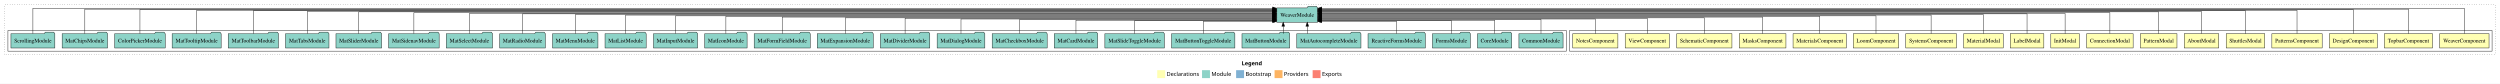
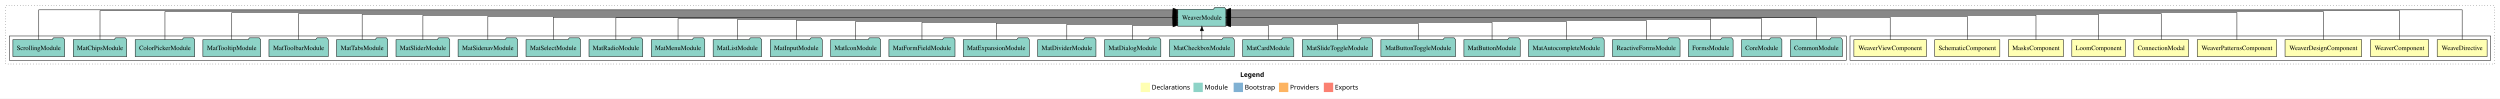
- <svg xmlns="http://www.w3.org/2000/svg" width="6306pt" height="211pt" viewBox="0.00 0.00 6306.00 211.00">
+ <svg xmlns="http://www.w3.org/2000/svg" width="5350pt" height="211pt" viewBox="0.00 0.00 5350.00 211.00">
  <g id="graph0" class="graph" transform="scale(1 1) rotate(0) translate(4 207)">
-     <polygon fill="white" stroke="transparent" points="-4,4 -4,-207 6302,-207 6302,4 -4,4" />
-     <text text-anchor="start" x="3128.01" y="-42.4" font-family="sans-serif" font-weight="bold" font-size="14.00">Legend</text>
-     <polygon fill="#ffffb3" stroke="transparent" points="2915,-10 2915,-30 2935,-30 2935,-10 2915,-10" />
-     <text text-anchor="start" x="2938.63" y="-15.4" font-family="sans-serif" font-size="14.00">  Declarations</text>
-     <polygon fill="#8dd3c7" stroke="transparent" points="3028,-10 3028,-30 3048,-30 3048,-10 3028,-10" />
-     <text text-anchor="start" x="3051.73" y="-15.4" font-family="sans-serif" font-size="14.00">  Module</text>
-     <polygon fill="#80b1d3" stroke="transparent" points="3114,-10 3114,-30 3134,-30 3134,-10 3114,-10" />
-     <text text-anchor="start" x="3137.78" y="-15.4" font-family="sans-serif" font-size="14.00">  Bootstrap</text>
-     <polygon fill="#fdb462" stroke="transparent" points="3211,-10 3211,-30 3231,-30 3231,-10 3211,-10" />
-     <text text-anchor="start" x="3234.67" y="-15.4" font-family="sans-serif" font-size="14.00">  Providers</text>
-     <polygon fill="#fb8072" stroke="transparent" points="3307,-10 3307,-30 3327,-30 3327,-10 3307,-10" />
-     <text text-anchor="start" x="3330.73" y="-15.4" font-family="sans-serif" font-size="14.00">  Exports</text>
+     <polygon fill="white" stroke="transparent" points="-4,4 -4,-207 5346,-207 5346,4 -4,4" />
+     <text text-anchor="start" x="2650.01" y="-42.4" font-family="sans-serif" font-weight="bold" font-size="14.00">Legend</text>
+     <polygon fill="#ffffb3" stroke="transparent" points="2437,-10 2437,-30 2457,-30 2457,-10 2437,-10" />
+     <text text-anchor="start" x="2460.63" y="-15.4" font-family="sans-serif" font-size="14.00">  Declarations</text>
+     <polygon fill="#8dd3c7" stroke="transparent" points="2550,-10 2550,-30 2570,-30 2570,-10 2550,-10" />
+     <text text-anchor="start" x="2573.73" y="-15.4" font-family="sans-serif" font-size="14.00">  Module</text>
+     <polygon fill="#80b1d3" stroke="transparent" points="2636,-10 2636,-30 2656,-30 2656,-10 2636,-10" />
+     <text text-anchor="start" x="2659.78" y="-15.4" font-family="sans-serif" font-size="14.00">  Bootstrap</text>
+     <polygon fill="#fdb462" stroke="transparent" points="2733,-10 2733,-30 2753,-30 2753,-10 2733,-10" />
+     <text text-anchor="start" x="2756.67" y="-15.4" font-family="sans-serif" font-size="14.00">  Providers</text>
+     <polygon fill="#fb8072" stroke="transparent" points="2829,-10 2829,-30 2849,-30 2849,-10 2829,-10" />
+     <text text-anchor="start" x="2852.73" y="-15.4" font-family="sans-serif" font-size="14.00">  Exports</text>
    <g id="clust1" class="cluster">
-       <polygon fill="none" stroke="black" stroke-dasharray="1,5" points="8,-70 8,-195 6290,-195 6290,-70 8,-70" />
+       <polygon fill="none" stroke="black" stroke-dasharray="1,5" points="8,-70 8,-195 5334,-195 5334,-70 8,-70" />
    </g>
    <g id="clust2" class="cluster">
-       <polygon fill="none" stroke="black" points="3955,-78 3955,-130 6282,-130 6282,-78 3955,-78" />
-     </g>
-     <g id="clust21" class="cluster">
+       <polygon fill="none" stroke="black" points="3955,-78 3955,-130 5326,-130 5326,-78 3955,-78" />
+     </g>
+     <g id="clust12" class="cluster">
      <polygon fill="none" stroke="black" points="16,-78 16,-130 3947,-130 3947,-78 16,-78" />
    </g>
    <g id="node1" class="node">
-       <polygon fill="#ffffb3" stroke="black" points="6274.35,-122 6149.65,-122 6149.65,-86 6274.35,-86 6274.35,-122" />
-       <text text-anchor="middle" x="6212" y="-99.8" font-family="Times,serif" font-size="14.00">WeaverComponent</text>
-     </g>
-     <g id="node19" class="node">
-       <polygon fill="#8dd3c7" stroke="black" points="3319.57,-187 3316.57,-191 3295.57,-191 3292.57,-187 3216.43,-187 3216.43,-151 3319.57,-151 3319.57,-187" />
-       <text text-anchor="middle" x="3268" y="-164.8" font-family="Times,serif" font-size="14.00">WeaverModule</text>
+       <polygon fill="#ffffb3" stroke="black" points="5318.44,-122 5211.56,-122 5211.56,-86 5318.44,-86 5318.44,-122" />
+       <text text-anchor="middle" x="5265" y="-99.8" font-family="Times,serif" font-size="14.00">WeaveDirective</text>
+     </g>
+     <g id="node10" class="node">
+       <polygon fill="#8dd3c7" stroke="black" points="2619.57,-187 2616.57,-191 2595.57,-191 2592.57,-187 2516.43,-187 2516.43,-151 2619.57,-151 2619.57,-187" />
+       <text text-anchor="middle" x="2568" y="-164.8" font-family="Times,serif" font-size="14.00">WeaverModule</text>
    </g>
    <g id="edge1" class="edge">
-       <path fill="none" stroke="black" d="M6212,-122.2C6212,-146.36 6212,-186 6212,-186 6212,-186 3329.72,-186 3329.72,-186" />
-       <polygon fill="black" stroke="black" points="3329.72,-182.5 3319.72,-186 3329.72,-189.5 3329.72,-182.5" />
+       <path fill="none" stroke="black" d="M5265,-122.2C5265,-146.36 5265,-186 5265,-186 5265,-186 2629.77,-186 2629.77,-186" />
+       <polygon fill="black" stroke="black" points="2629.77,-182.5 2619.77,-186 2629.77,-189.5 2629.77,-182.5" />
    </g>
    <g id="node2" class="node">
-       <polygon fill="#ffffb3" stroke="black" points="6131.76,-122 6010.24,-122 6010.24,-86 6131.76,-86 6131.76,-122" />
-       <text text-anchor="middle" x="6071" y="-99.8" font-family="Times,serif" font-size="14.00">TopbarComponent</text>
+       <polygon fill="#ffffb3" stroke="black" points="5193.35,-122 5068.65,-122 5068.65,-86 5193.35,-86 5193.35,-122" />
+       <text text-anchor="middle" x="5131" y="-99.8" font-family="Times,serif" font-size="14.00">WeaverComponent</text>
    </g>
    <g id="edge2" class="edge">
-       <path fill="none" stroke="black" d="M6071,-122.15C6071,-145.76 6071,-184 6071,-184 6071,-184 3329.65,-184 3329.65,-184" />
-       <polygon fill="black" stroke="black" points="3329.65,-180.5 3319.65,-184 3329.65,-187.5 3329.65,-180.5" />
+       <path fill="none" stroke="black" d="M5131,-122.15C5131,-145.76 5131,-184 5131,-184 5131,-184 2629.78,-184 2629.78,-184" />
+       <polygon fill="black" stroke="black" points="2629.78,-180.5 2619.78,-184 2629.78,-187.5 2629.78,-180.5" />
    </g>
    <g id="node3" class="node">
-       <polygon fill="#ffffb3" stroke="black" points="5992.49,-122 5871.51,-122 5871.51,-86 5992.49,-86 5992.49,-122" />
-       <text text-anchor="middle" x="5932" y="-99.8" font-family="Times,serif" font-size="14.00">DesignComponent</text>
+       <polygon fill="#ffffb3" stroke="black" points="5050.01,-122 4885.99,-122 4885.99,-86 5050.01,-86 5050.01,-122" />
+       <text text-anchor="middle" x="4968" y="-99.8" font-family="Times,serif" font-size="14.00">WeaverDesignComponent</text>
    </g>
    <g id="edge3" class="edge">
-       <path fill="none" stroke="black" d="M5932,-122.32C5932,-145.66 5932,-183 5932,-183 5932,-183 3329.72,-183 3329.72,-183" />
-       <polygon fill="black" stroke="black" points="3329.72,-179.5 3319.72,-183 3329.72,-186.5 3329.72,-179.5" />
+       <path fill="none" stroke="black" d="M4968,-122.09C4968,-145.13 4968,-182 4968,-182 4968,-182 2629.8,-182 2629.8,-182" />
+       <polygon fill="black" stroke="black" points="2629.8,-178.5 2619.8,-182 2629.8,-185.5 2629.8,-178.5" />
    </g>
    <g id="node4" class="node">
-       <polygon fill="#ffffb3" stroke="black" points="5853.43,-122 5726.57,-122 5726.57,-86 5853.43,-86 5853.43,-122" />
-       <text text-anchor="middle" x="5790" y="-99.8" font-family="Times,serif" font-size="14.00">PatternsComponent</text>
+       <polygon fill="#ffffb3" stroke="black" points="4867.95,-122 4698.05,-122 4698.05,-86 4867.95,-86 4867.95,-122" />
+       <text text-anchor="middle" x="4783" y="-99.8" font-family="Times,serif" font-size="14.00">WeaverPatternsComponent</text>
    </g>
    <g id="edge4" class="edge">
-       <path fill="none" stroke="black" d="M5790,-122.25C5790,-145.02 5790,-181 5790,-181 5790,-181 3329.81,-181 3329.81,-181" />
-       <polygon fill="black" stroke="black" points="3329.81,-177.5 3319.81,-181 3329.81,-184.5 3329.81,-177.5" />
+       <path fill="none" stroke="black" d="M4783,-122.01C4783,-144.49 4783,-180 4783,-180 4783,-180 2629.76,-180 2629.76,-180" />
+       <polygon fill="black" stroke="black" points="2629.76,-176.5 2619.76,-180 2629.76,-183.5 2629.76,-176.5" />
    </g>
    <g id="node5" class="node">
-       <polygon fill="#ffffb3" stroke="black" points="5708.66,-122 5611.34,-122 5611.34,-86 5708.66,-86 5708.66,-122" />
-       <text text-anchor="middle" x="5660" y="-99.8" font-family="Times,serif" font-size="14.00">ShuttlesModal</text>
+       <polygon fill="#ffffb3" stroke="black" points="4679.6,-122 4562.4,-122 4562.4,-86 4679.6,-86 4679.6,-122" />
+       <text text-anchor="middle" x="4621" y="-99.8" font-family="Times,serif" font-size="14.00">ConnectionModal</text>
    </g>
    <g id="edge5" class="edge">
-       <path fill="none" stroke="black" d="M5660,-122.01C5660,-144.49 5660,-180 5660,-180 5660,-180 3329.62,-180 3329.62,-180" />
-       <polygon fill="black" stroke="black" points="3329.62,-176.5 3319.62,-180 3329.62,-183.5 3329.62,-176.5" />
+       <path fill="none" stroke="black" d="M4621,-122.29C4621,-144.21 4621,-178 4621,-178 4621,-178 2629.78,-178 2629.78,-178" />
+       <polygon fill="black" stroke="black" points="2629.78,-174.5 2619.78,-178 2629.78,-181.5 2629.78,-174.5" />
    </g>
    <g id="node6" class="node">
-       <polygon fill="#ffffb3" stroke="black" points="5592.55,-122 5505.45,-122 5505.45,-86 5592.55,-86 5592.55,-122" />
-       <text text-anchor="middle" x="5549" y="-99.8" font-family="Times,serif" font-size="14.00">AboutModal</text>
+       <polygon fill="#ffffb3" stroke="black" points="4544.28,-122 4429.72,-122 4429.72,-86 4544.28,-86 4544.28,-122" />
+       <text text-anchor="middle" x="4487" y="-99.8" font-family="Times,serif" font-size="14.00">LoomComponent</text>
    </g>
    <g id="edge6" class="edge">
-       <path fill="none" stroke="black" d="M5549,-122.29C5549,-144.21 5549,-178 5549,-178 5549,-178 3329.65,-178 3329.65,-178" />
-       <polygon fill="black" stroke="black" points="3329.65,-174.5 3319.65,-178 3329.65,-181.5 3329.65,-174.5" />
+       <path fill="none" stroke="black" d="M4487,-122.17C4487,-143.5 4487,-176 4487,-176 4487,-176 2629.83,-176 2629.83,-176" />
+       <polygon fill="black" stroke="black" points="2629.83,-172.5 2619.83,-176 2629.83,-179.5 2629.83,-172.5" />
    </g>
    <g id="node7" class="node">
-       <polygon fill="#ffffb3" stroke="black" points="5487.2,-122 5394.8,-122 5394.8,-86 5487.2,-86 5487.2,-122" />
-       <text text-anchor="middle" x="5441" y="-99.8" font-family="Times,serif" font-size="14.00">PatternModal</text>
+       <polygon fill="#ffffb3" stroke="black" points="4411.88,-122 4294.12,-122 4294.12,-86 4411.88,-86 4411.88,-122" />
+       <text text-anchor="middle" x="4353" y="-99.8" font-family="Times,serif" font-size="14.00">MasksComponent</text>
    </g>
    <g id="edge7" class="edge">
-       <path fill="none" stroke="black" d="M5441,-122.04C5441,-143.66 5441,-177 5441,-177 5441,-177 3329.57,-177 3329.57,-177" />
-       <polygon fill="black" stroke="black" points="3329.57,-173.5 3319.57,-177 3329.57,-180.5 3329.57,-173.5" />
+       <path fill="none" stroke="black" d="M4353,-122.03C4353,-142.77 4353,-174 4353,-174 4353,-174 2629.97,-174 2629.97,-174" />
+       <polygon fill="black" stroke="black" points="2629.97,-170.5 2619.97,-174 2629.97,-177.5 2629.97,-170.5" />
    </g>
    <g id="node8" class="node">
-       <polygon fill="#ffffb3" stroke="black" points="5376.6,-122 5259.4,-122 5259.4,-86 5376.6,-86 5376.6,-122" />
-       <text text-anchor="middle" x="5318" y="-99.8" font-family="Times,serif" font-size="14.00">ConnectionModal</text>
+       <polygon fill="#ffffb3" stroke="black" points="4275.65,-122 4136.35,-122 4136.35,-86 4275.65,-86 4275.65,-122" />
+       <text text-anchor="middle" x="4206" y="-99.8" font-family="Times,serif" font-size="14.00">SchematicComponent</text>
    </g>
    <g id="edge8" class="edge">
-       <path fill="none" stroke="black" d="M5318,-122.28C5318,-143.32 5318,-175 5318,-175 5318,-175 3329.7,-175 3329.7,-175" />
-       <polygon fill="black" stroke="black" points="3329.7,-171.5 3319.7,-175 3329.7,-178.5 3329.7,-171.5" />
+       <path fill="none" stroke="black" d="M4206,-122.22C4206,-142.37 4206,-172 4206,-172 4206,-172 2629.73,-172 2629.73,-172" />
+       <polygon fill="black" stroke="black" points="2629.73,-168.5 2619.73,-172 2629.73,-175.5 2629.73,-168.5" />
    </g>
    <g id="node9" class="node">
-       <polygon fill="#ffffb3" stroke="black" points="5240.99,-122 5169.01,-122 5169.01,-86 5240.99,-86 5240.99,-122" />
-       <text text-anchor="middle" x="5205" y="-99.8" font-family="Times,serif" font-size="14.00">InitModal</text>
+       <polygon fill="#ffffb3" stroke="black" points="4118.67,-122 3963.33,-122 3963.33,-86 4118.67,-86 4118.67,-122" />
+       <text text-anchor="middle" x="4041" y="-99.8" font-family="Times,serif" font-size="14.00">WeaverViewComponent</text>
    </g>
    <g id="edge9" class="edge">
-       <path fill="none" stroke="black" d="M5205,-122.13C5205,-142.57 5205,-173 5205,-173 5205,-173 3329.81,-173 3329.81,-173" />
-       <polygon fill="black" stroke="black" points="3329.81,-169.5 3319.81,-173 3329.81,-176.5 3329.81,-169.5" />
-     </g>
-     <g id="node10" class="node">
-       <polygon fill="#ffffb3" stroke="black" points="5151.42,-122 5066.58,-122 5066.58,-86 5151.42,-86 5151.42,-122" />
-       <text text-anchor="middle" x="5109" y="-99.8" font-family="Times,serif" font-size="14.00">LabelModal</text>
-     </g>
-     <g id="edge10" class="edge">
-       <path fill="none" stroke="black" d="M5109,-122.22C5109,-142.37 5109,-172 5109,-172 5109,-172 3329.65,-172 3329.65,-172" />
-       <polygon fill="black" stroke="black" points="3329.65,-168.5 3319.65,-172 3329.65,-175.5 3329.65,-168.5" />
+       <path fill="none" stroke="black" d="M4041,-122.03C4041,-141.58 4041,-170 4041,-170 4041,-170 2629.56,-170 2629.56,-170" />
+       <polygon fill="black" stroke="black" points="2629.56,-166.5 2619.56,-170 2629.56,-173.5 2629.56,-166.5" />
    </g>
    <g id="node11" class="node">
-       <polygon fill="#ffffb3" stroke="black" points="5048.97,-122 4949.03,-122 4949.03,-86 5048.97,-86 5048.97,-122" />
-       <text text-anchor="middle" x="4999" y="-99.8" font-family="Times,serif" font-size="14.00">MaterialModal</text>
-     </g>
-     <g id="edge11" class="edge">
-       <path fill="none" stroke="black" d="M4999,-122.03C4999,-141.58 4999,-170 4999,-170 4999,-170 3329.81,-170 3329.81,-170" />
-       <polygon fill="black" stroke="black" points="3329.81,-166.5 3319.81,-170 3329.81,-173.5 3329.81,-166.5" />
-     </g>
-     <g id="node12" class="node">
-       <polygon fill="#ffffb3" stroke="black" points="4931,-122 4803,-122 4803,-86 4931,-86 4931,-122" />
-       <text text-anchor="middle" x="4867" y="-99.8" font-family="Times,serif" font-size="14.00">SystemsComponent</text>
-     </g>
-     <g id="edge12" class="edge">
-       <path fill="none" stroke="black" d="M4867,-122.11C4867,-141.34 4867,-169 4867,-169 4867,-169 3329.84,-169 3329.84,-169" />
-       <polygon fill="black" stroke="black" points="3329.84,-165.5 3319.84,-169 3329.84,-172.5 3329.84,-165.5" />
-     </g>
-     <g id="node13" class="node">
-       <polygon fill="#ffffb3" stroke="black" points="4785.28,-122 4670.72,-122 4670.72,-86 4785.28,-86 4785.28,-122" />
-       <text text-anchor="middle" x="4728" y="-99.8" font-family="Times,serif" font-size="14.00">LoomComponent</text>
-     </g>
-     <g id="edge13" class="edge">
-       <path fill="none" stroke="black" d="M4728,-122.22C4728,-140.83 4728,-167 4728,-167 4728,-167 3329.96,-167 3329.96,-167" />
-       <polygon fill="black" stroke="black" points="3329.96,-163.5 3319.96,-167 3329.96,-170.5 3329.96,-163.5" />
-     </g>
-     <g id="node14" class="node">
-       <polygon fill="#ffffb3" stroke="black" points="4653.2,-122 4518.8,-122 4518.8,-86 4653.2,-86 4653.2,-122" />
-       <text text-anchor="middle" x="4586" y="-99.8" font-family="Times,serif" font-size="14.00">MaterialsComponent</text>
-     </g>
-     <g id="edge14" class="edge">
-       <path fill="none" stroke="black" d="M4586,-122.27C4586,-140.56 4586,-166 4586,-166 4586,-166 3329.67,-166 3329.67,-166" />
-       <polygon fill="black" stroke="black" points="3329.67,-162.5 3319.67,-166 3329.67,-169.5 3329.67,-162.5" />
-     </g>
-     <g id="node15" class="node">
-       <polygon fill="#ffffb3" stroke="black" points="4500.88,-122 4383.12,-122 4383.12,-86 4500.88,-86 4500.88,-122" />
-       <text text-anchor="middle" x="4442" y="-99.8" font-family="Times,serif" font-size="14.00">MasksComponent</text>
-     </g>
-     <g id="edge15" class="edge">
-       <path fill="none" stroke="black" d="M4442,-122C4442,-139.68 4442,-164 4442,-164 4442,-164 3329.58,-164 3329.58,-164" />
-       <polygon fill="black" stroke="black" points="3329.58,-160.5 3319.58,-164 3329.58,-167.5 3329.58,-160.5" />
-     </g>
-     <g id="node16" class="node">
-       <polygon fill="#ffffb3" stroke="black" points="4364.65,-122 4225.35,-122 4225.35,-86 4364.65,-86 4364.65,-122" />
-       <text text-anchor="middle" x="4295" y="-99.8" font-family="Times,serif" font-size="14.00">SchematicComponent</text>
-     </g>
-     <g id="edge16" class="edge">
-       <path fill="none" stroke="black" d="M4295,-122.03C4295,-139.06 4295,-162 4295,-162 4295,-162 3329.63,-162 3329.63,-162" />
-       <polygon fill="black" stroke="black" points="3329.63,-158.5 3319.63,-162 3329.63,-165.5 3329.63,-158.5" />
-     </g>
-     <g id="node17" class="node">
-       <polygon fill="#ffffb3" stroke="black" points="4206.65,-122 4095.35,-122 4095.35,-86 4206.65,-86 4206.65,-122" />
-       <text text-anchor="middle" x="4151" y="-99.8" font-family="Times,serif" font-size="14.00">ViewComponent</text>
-     </g>
-     <g id="edge17" class="edge">
-       <path fill="none" stroke="black" d="M4151,-122.04C4151,-138.73 4151,-161 4151,-161 4151,-161 3329.61,-161 3329.61,-161" />
-       <polygon fill="black" stroke="black" points="3329.61,-157.5 3319.61,-161 3329.61,-164.5 3329.61,-157.5" />
-     </g>
-     <g id="node18" class="node">
-       <polygon fill="#ffffb3" stroke="black" points="4076.99,-122 3963.01,-122 3963.01,-86 4076.99,-86 4076.99,-122" />
-       <text text-anchor="middle" x="4020" y="-99.8" font-family="Times,serif" font-size="14.00">NotesComponent</text>
-     </g>
-     <g id="edge18" class="edge">
-       <path fill="none" stroke="black" d="M4020,-122.01C4020,-138.05 4020,-159 4020,-159 4020,-159 3329.69,-159 3329.69,-159" />
-       <polygon fill="black" stroke="black" points="3329.69,-155.5 3319.69,-159 3329.69,-162.5 3329.69,-155.5" />
-     </g>
-     <g id="node20" class="node">
      <polygon fill="#8dd3c7" stroke="black" points="3938.67,-122 3935.67,-126 3914.67,-126 3911.67,-122 3827.33,-122 3827.33,-86 3938.67,-86 3938.67,-122" />
      <text text-anchor="middle" x="3883" y="-99.8" font-family="Times,serif" font-size="14.00">CommonModule</text>
    </g>
-     <g id="edge19" class="edge">
-       <path fill="none" stroke="black" d="M3883,-122.28C3883,-137.95 3883,-158 3883,-158 3883,-158 3329.64,-158 3329.64,-158" />
-       <polygon fill="black" stroke="black" points="3329.64,-154.5 3319.64,-158 3329.64,-161.5 3329.64,-154.5" />
-     </g>
-     <g id="node21" class="node">
+     <g id="edge10" class="edge">
+       <path fill="none" stroke="black" d="M3883,-122.11C3883,-141.34 3883,-169 3883,-169 3883,-169 2629.55,-169 2629.55,-169" />
+       <polygon fill="black" stroke="black" points="2629.55,-165.5 2619.55,-169 2629.55,-172.5 2629.55,-165.5" />
+     </g>
+     <g id="node12" class="node">
      <polygon fill="#8dd3c7" stroke="black" points="3809.26,-122 3806.26,-126 3785.26,-126 3782.26,-122 3722.74,-122 3722.74,-86 3809.26,-86 3809.26,-122" />
      <text text-anchor="middle" x="3766" y="-99.8" font-family="Times,serif" font-size="14.00">CoreModule</text>
    </g>
-     <g id="edge20" class="edge">
-       <path fill="none" stroke="black" d="M3766,-122.19C3766,-137.18 3766,-156 3766,-156 3766,-156 3329.89,-156 3329.89,-156" />
-       <polygon fill="black" stroke="black" points="3329.89,-152.5 3319.89,-156 3329.89,-159.5 3329.89,-152.5" />
-     </g>
-     <g id="node22" class="node">
+     <g id="edge11" class="edge">
+       <path fill="none" stroke="black" d="M3766,-122.22C3766,-140.83 3766,-167 3766,-167 3766,-167 2629.86,-167 2629.86,-167" />
+       <polygon fill="black" stroke="black" points="2629.86,-163.5 2619.86,-167 2629.86,-170.5 2629.86,-163.5" />
+     </g>
+     <g id="node13" class="node">
      <polygon fill="#8dd3c7" stroke="black" points="3704.83,-122 3701.83,-126 3680.83,-126 3677.83,-122 3609.17,-122 3609.17,-86 3704.83,-86 3704.83,-122" />
      <text text-anchor="middle" x="3657" y="-99.8" font-family="Times,serif" font-size="14.00">FormsModule</text>
    </g>
-     <g id="edge21" class="edge">
-       <path fill="none" stroke="black" d="M3657,-122.12C3657,-136.78 3657,-155 3657,-155 3657,-155 3329.66,-155 3329.66,-155" />
-       <polygon fill="black" stroke="black" points="3329.66,-151.5 3319.66,-155 3329.66,-158.5 3329.66,-151.5" />
-     </g>
-     <g id="node23" class="node">
+     <g id="edge12" class="edge">
+       <path fill="none" stroke="black" d="M3657,-122.3C3657,-140.27 3657,-165 3657,-165 3657,-165 2629.79,-165 2629.79,-165" />
+       <polygon fill="black" stroke="black" points="2629.79,-161.5 2619.79,-165 2629.79,-168.5 2629.79,-161.5" />
+     </g>
+     <g id="node14" class="node">
      <polygon fill="#8dd3c7" stroke="black" points="3591.3,-122 3588.3,-126 3567.3,-126 3564.3,-122 3446.7,-122 3446.7,-86 3591.3,-86 3591.3,-122" />
      <text text-anchor="middle" x="3519" y="-99.8" font-family="Times,serif" font-size="14.00">ReactiveFormsModule</text>
    </g>
-     <g id="edge22" class="edge">
-       <path fill="none" stroke="black" d="M3519,-122.25C3519,-136.18 3519,-153 3519,-153 3519,-153 3329.7,-153 3329.7,-153" />
-       <polygon fill="black" stroke="black" points="3329.7,-149.5 3319.7,-153 3329.7,-156.5 3329.7,-149.5" />
-     </g>
-     <g id="node24" class="node">
+     <g id="edge13" class="edge">
+       <path fill="none" stroke="black" d="M3519,-122.02C3519,-139.37 3519,-163 3519,-163 3519,-163 2629.81,-163 2629.81,-163" />
+       <polygon fill="black" stroke="black" points="2629.81,-159.5 2619.81,-163 2629.81,-166.5 2629.81,-159.5" />
+     </g>
+     <g id="node15" class="node">
      <polygon fill="#8dd3c7" stroke="black" points="3428.91,-122 3425.91,-126 3404.91,-126 3401.91,-122 3267.09,-122 3267.09,-86 3428.91,-86 3428.91,-122" />
      <text text-anchor="middle" x="3348" y="-99.8" font-family="Times,serif" font-size="14.00">MatAutocompleteModule</text>
    </g>
-     <g id="edge23" class="edge">
-       <path fill="none" stroke="black" d="M3293.41,-122.11C3293.41,-122.11 3293.41,-140.99 3293.41,-140.99" />
-       <polygon fill="black" stroke="black" points="3289.91,-140.99 3293.41,-150.99 3296.91,-140.99 3289.91,-140.99" />
-     </g>
-     <g id="node25" class="node">
+     <g id="edge14" class="edge">
+       <path fill="none" stroke="black" d="M3348,-122.04C3348,-138.73 3348,-161 3348,-161 3348,-161 2629.78,-161 2629.78,-161" />
+       <polygon fill="black" stroke="black" points="2629.78,-157.5 2619.78,-161 2629.78,-164.5 2629.78,-157.5" />
+     </g>
+     <g id="node16" class="node">
      <polygon fill="#8dd3c7" stroke="black" points="3249.22,-122 3246.22,-126 3225.22,-126 3222.22,-122 3128.78,-122 3128.78,-86 3249.22,-86 3249.22,-122" />
      <text text-anchor="middle" x="3189" y="-99.8" font-family="Times,serif" font-size="14.00">MatButtonModule</text>
    </g>
-     <g id="edge24" class="edge">
-       <path fill="none" stroke="black" d="M3232.79,-122.11C3232.79,-122.11 3232.79,-140.99 3232.79,-140.99" />
-       <polygon fill="black" stroke="black" points="3229.29,-140.99 3232.79,-150.99 3236.29,-140.99 3229.29,-140.99" />
-     </g>
-     <g id="node26" class="node">
+     <g id="edge15" class="edge">
+       <path fill="none" stroke="black" d="M3189,-122.01C3189,-138.05 3189,-159 3189,-159 3189,-159 2629.61,-159 2629.61,-159" />
+       <polygon fill="black" stroke="black" points="2629.61,-155.5 2619.61,-159 2629.61,-162.5 2629.61,-155.5" />
+     </g>
+     <g id="node17" class="node">
      <polygon fill="#8dd3c7" stroke="black" points="3110.88,-122 3107.88,-126 3086.88,-126 3083.88,-122 2951.12,-122 2951.12,-86 3110.88,-86 3110.88,-122" />
      <text text-anchor="middle" x="3031" y="-99.8" font-family="Times,serif" font-size="14.00">MatButtonToggleModule</text>
    </g>
-     <g id="edge25" class="edge">
-       <path fill="none" stroke="black" d="M3031,-122.25C3031,-136.18 3031,-153 3031,-153 3031,-153 3206.28,-153 3206.28,-153" />
-       <polygon fill="black" stroke="black" points="3206.28,-156.5 3216.28,-153 3206.28,-149.5 3206.28,-156.5" />
-     </g>
-     <g id="node27" class="node">
+     <g id="edge16" class="edge">
+       <path fill="none" stroke="black" d="M3031,-122.24C3031,-137.57 3031,-157 3031,-157 3031,-157 2629.76,-157 2629.76,-157" />
+       <polygon fill="black" stroke="black" points="2629.76,-153.5 2619.76,-157 2629.76,-160.5 2629.76,-153.5" />
+     </g>
+     <g id="node18" class="node">
      <polygon fill="#8dd3c7" stroke="black" points="2933.04,-122 2930.04,-126 2909.04,-126 2906.04,-122 2782.96,-122 2782.96,-86 2933.04,-86 2933.04,-122" />
      <text text-anchor="middle" x="2858" y="-99.8" font-family="Times,serif" font-size="14.00">MatSlideToggleModule</text>
    </g>
-     <g id="edge26" class="edge">
-       <path fill="none" stroke="black" d="M2858,-122.12C2858,-136.78 2858,-155 2858,-155 2858,-155 3206.07,-155 3206.07,-155" />
-       <polygon fill="black" stroke="black" points="3206.07,-158.5 3216.07,-155 3206.07,-151.5 3206.07,-158.5" />
-     </g>
-     <g id="node28" class="node">
+     <g id="edge17" class="edge">
+       <path fill="none" stroke="black" d="M2858,-122.12C2858,-136.78 2858,-155 2858,-155 2858,-155 2629.85,-155 2629.85,-155" />
+       <polygon fill="black" stroke="black" points="2629.85,-151.5 2619.85,-155 2629.85,-158.5 2629.85,-151.5" />
+     </g>
+     <g id="node19" class="node">
      <polygon fill="#8dd3c7" stroke="black" points="2764.81,-122 2761.81,-126 2740.81,-126 2737.81,-122 2655.19,-122 2655.19,-86 2764.81,-86 2764.81,-122" />
      <text text-anchor="middle" x="2710" y="-99.8" font-family="Times,serif" font-size="14.00">MatCardModule</text>
    </g>
-     <g id="edge27" class="edge">
-       <path fill="none" stroke="black" d="M2710,-122.19C2710,-137.18 2710,-156 2710,-156 2710,-156 3206.26,-156 3206.26,-156" />
-       <polygon fill="black" stroke="black" points="3206.26,-159.5 3216.26,-156 3206.26,-152.5 3206.26,-159.5" />
-     </g>
-     <g id="node29" class="node">
+     <g id="edge18" class="edge">
+       <path fill="none" stroke="black" d="M2710,-122.25C2710,-136.18 2710,-153 2710,-153 2710,-153 2629.67,-153 2629.67,-153" />
+       <polygon fill="black" stroke="black" points="2629.67,-149.5 2619.67,-153 2629.67,-156.5 2629.67,-149.5" />
+     </g>
+     <g id="node20" class="node">
      <polygon fill="#8dd3c7" stroke="black" points="2637.37,-122 2634.37,-126 2613.37,-126 2610.37,-122 2498.63,-122 2498.63,-86 2637.37,-86 2637.37,-122" />
      <text text-anchor="middle" x="2568" y="-99.8" font-family="Times,serif" font-size="14.00">MatCheckboxModule</text>
    </g>
-     <g id="edge28" class="edge">
-       <path fill="none" stroke="black" d="M2568,-122.28C2568,-137.95 2568,-158 2568,-158 2568,-158 3206.24,-158 3206.24,-158" />
-       <polygon fill="black" stroke="black" points="3206.24,-161.5 3216.24,-158 3206.24,-154.5 3206.24,-161.5" />
-     </g>
-     <g id="node30" class="node">
+     <g id="edge19" class="edge">
+       <path fill="none" stroke="black" d="M2568,-122.11C2568,-122.11 2568,-140.99 2568,-140.99" />
+       <polygon fill="black" stroke="black" points="2564.5,-140.99 2568,-150.99 2571.5,-140.99 2564.5,-140.99" />
+     </g>
+     <g id="node21" class="node">
      <polygon fill="#8dd3c7" stroke="black" points="2480.2,-122 2477.2,-126 2456.2,-126 2453.2,-122 2359.8,-122 2359.8,-86 2480.2,-86 2480.2,-122" />
      <text text-anchor="middle" x="2420" y="-99.8" font-family="Times,serif" font-size="14.00">MatDialogModule</text>
    </g>
-     <g id="edge29" class="edge">
-       <path fill="none" stroke="black" d="M2420,-122.01C2420,-138.05 2420,-159 2420,-159 2420,-159 3206.23,-159 3206.23,-159" />
-       <polygon fill="black" stroke="black" points="3206.23,-162.5 3216.23,-159 3206.23,-155.5 3206.23,-162.5" />
-     </g>
-     <g id="node31" class="node">
+     <g id="edge20" class="edge">
+       <path fill="none" stroke="black" d="M2420,-122.25C2420,-136.18 2420,-153 2420,-153 2420,-153 2506.24,-153 2506.24,-153" />
+       <polygon fill="black" stroke="black" points="2506.24,-156.5 2516.24,-153 2506.24,-149.5 2506.24,-156.5" />
+     </g>
+     <g id="node22" class="node">
      <polygon fill="#8dd3c7" stroke="black" points="2341.36,-122 2338.36,-126 2317.36,-126 2314.36,-122 2216.64,-122 2216.64,-86 2341.36,-86 2341.36,-122" />
      <text text-anchor="middle" x="2279" y="-99.8" font-family="Times,serif" font-size="14.00">MatDividerModule</text>
    </g>
-     <g id="edge30" class="edge">
-       <path fill="none" stroke="black" d="M2279,-122.04C2279,-138.73 2279,-161 2279,-161 2279,-161 3206.22,-161 3206.22,-161" />
-       <polygon fill="black" stroke="black" points="3206.22,-164.5 3216.22,-161 3206.22,-157.5 3206.22,-164.5" />
-     </g>
-     <g id="node32" class="node">
+     <g id="edge21" class="edge">
+       <path fill="none" stroke="black" d="M2279,-122.12C2279,-136.78 2279,-155 2279,-155 2279,-155 2506.33,-155 2506.33,-155" />
+       <polygon fill="black" stroke="black" points="2506.33,-158.5 2516.33,-155 2506.33,-151.5 2506.33,-158.5" />
+     </g>
+     <g id="node23" class="node">
      <polygon fill="#8dd3c7" stroke="black" points="2198.7,-122 2195.7,-126 2174.7,-126 2171.7,-122 2057.3,-122 2057.3,-86 2198.7,-86 2198.7,-122" />
      <text text-anchor="middle" x="2128" y="-99.8" font-family="Times,serif" font-size="14.00">MatExpansionModule</text>
    </g>
-     <g id="edge31" class="edge">
-       <path fill="none" stroke="black" d="M2128,-122.03C2128,-139.06 2128,-162 2128,-162 2128,-162 3206.43,-162 3206.43,-162" />
-       <polygon fill="black" stroke="black" points="3206.43,-165.5 3216.43,-162 3206.43,-158.5 3206.43,-165.5" />
-     </g>
-     <g id="node33" class="node">
+     <g id="edge22" class="edge">
+       <path fill="none" stroke="black" d="M2128,-122.24C2128,-137.57 2128,-157 2128,-157 2128,-157 2506.23,-157 2506.23,-157" />
+       <polygon fill="black" stroke="black" points="2506.23,-160.5 2516.23,-157 2506.23,-153.5 2506.23,-160.5" />
+     </g>
+     <g id="node24" class="node">
      <polygon fill="#8dd3c7" stroke="black" points="2039.71,-122 2036.71,-126 2015.71,-126 2012.71,-122 1898.29,-122 1898.29,-86 2039.71,-86 2039.71,-122" />
      <text text-anchor="middle" x="1969" y="-99.8" font-family="Times,serif" font-size="14.00">MatFormFieldModule</text>
    </g>
-     <g id="edge32" class="edge">
-       <path fill="none" stroke="black" d="M1969,-122C1969,-139.68 1969,-164 1969,-164 1969,-164 3206.28,-164 3206.28,-164" />
-       <polygon fill="black" stroke="black" points="3206.28,-167.5 3216.28,-164 3206.28,-160.5 3206.28,-167.5" />
-     </g>
-     <g id="node34" class="node">
+     <g id="edge23" class="edge">
+       <path fill="none" stroke="black" d="M1969,-122.01C1969,-138.05 1969,-159 1969,-159 1969,-159 2506.41,-159 2506.41,-159" />
+       <polygon fill="black" stroke="black" points="2506.41,-162.5 2516.41,-159 2506.41,-155.5 2506.41,-162.5" />
+     </g>
+     <g id="node25" class="node">
      <polygon fill="#8dd3c7" stroke="black" points="1880.47,-122 1877.47,-126 1856.47,-126 1853.47,-122 1773.53,-122 1773.53,-86 1880.47,-86 1880.47,-122" />
      <text text-anchor="middle" x="1827" y="-99.8" font-family="Times,serif" font-size="14.00">MatIconModule</text>
    </g>
-     <g id="edge33" class="edge">
-       <path fill="none" stroke="black" d="M1827,-122.27C1827,-140.56 1827,-166 1827,-166 1827,-166 3206.29,-166 3206.29,-166" />
-       <polygon fill="black" stroke="black" points="3206.29,-169.5 3216.29,-166 3206.29,-162.5 3206.29,-169.5" />
-     </g>
-     <g id="node35" class="node">
+     <g id="edge24" class="edge">
+       <path fill="none" stroke="black" d="M1827,-122.04C1827,-138.73 1827,-161 1827,-161 1827,-161 2506.19,-161 2506.19,-161" />
+       <polygon fill="black" stroke="black" points="2506.19,-164.5 2516.19,-161 2506.19,-157.5 2506.19,-164.5" />
+     </g>
+     <g id="node26" class="node">
      <polygon fill="#8dd3c7" stroke="black" points="1755.65,-122 1752.65,-126 1731.65,-126 1728.65,-122 1644.35,-122 1644.35,-86 1755.65,-86 1755.65,-122" />
      <text text-anchor="middle" x="1700" y="-99.8" font-family="Times,serif" font-size="14.00">MatInputModule</text>
    </g>
-     <g id="edge34" class="edge">
-       <path fill="none" stroke="black" d="M1700,-122.22C1700,-140.83 1700,-167 1700,-167 1700,-167 3206.28,-167 3206.28,-167" />
-       <polygon fill="black" stroke="black" points="3206.28,-170.5 3216.28,-167 3206.28,-163.5 3206.28,-170.5" />
-     </g>
-     <g id="node36" class="node">
+     <g id="edge25" class="edge">
+       <path fill="none" stroke="black" d="M1700,-122.02C1700,-139.37 1700,-163 1700,-163 1700,-163 2506.3,-163 2506.3,-163" />
+       <polygon fill="black" stroke="black" points="2506.3,-166.5 2516.3,-163 2506.3,-159.5 2506.3,-166.5" />
+     </g>
+     <g id="node27" class="node">
      <polygon fill="#8dd3c7" stroke="black" points="1625.88,-122 1622.88,-126 1601.88,-126 1598.88,-122 1522.12,-122 1522.12,-86 1625.88,-86 1625.88,-122" />
      <text text-anchor="middle" x="1574" y="-99.8" font-family="Times,serif" font-size="14.00">MatListModule</text>
    </g>
-     <g id="edge35" class="edge">
-       <path fill="none" stroke="black" d="M1574,-122.11C1574,-141.34 1574,-169 1574,-169 1574,-169 3206.38,-169 3206.38,-169" />
-       <polygon fill="black" stroke="black" points="3206.38,-172.5 3216.38,-169 3206.38,-165.5 3206.38,-172.5" />
-     </g>
-     <g id="node37" class="node">
+     <g id="edge26" class="edge">
+       <path fill="none" stroke="black" d="M1574,-122.3C1574,-140.27 1574,-165 1574,-165 1574,-165 2506.31,-165 2506.31,-165" />
+       <polygon fill="black" stroke="black" points="2506.31,-168.5 2516.31,-165 2506.31,-161.5 2506.31,-168.5" />
+     </g>
+     <g id="node28" class="node">
      <polygon fill="#8dd3c7" stroke="black" points="1504.26,-122 1501.26,-126 1480.26,-126 1477.26,-122 1389.74,-122 1389.74,-86 1504.26,-86 1504.26,-122" />
      <text text-anchor="middle" x="1447" y="-99.8" font-family="Times,serif" font-size="14.00">MatMenuModule</text>
    </g>
-     <g id="edge36" class="edge">
-       <path fill="none" stroke="black" d="M1447,-122.03C1447,-141.58 1447,-170 1447,-170 1447,-170 3206.43,-170 3206.43,-170" />
-       <polygon fill="black" stroke="black" points="3206.43,-173.5 3216.43,-170 3206.43,-166.5 3206.43,-173.5" />
-     </g>
-     <g id="node38" class="node">
+     <g id="edge27" class="edge">
+       <path fill="none" stroke="black" d="M1447,-122.22C1447,-140.83 1447,-167 1447,-167 1447,-167 2506.18,-167 2506.18,-167" />
+       <polygon fill="black" stroke="black" points="2506.18,-170.5 2516.18,-167 2506.18,-163.5 2506.18,-170.5" />
+     </g>
+     <g id="node29" class="node">
      <polygon fill="#8dd3c7" stroke="black" points="1371.54,-122 1368.54,-126 1347.54,-126 1344.54,-122 1256.46,-122 1256.46,-86 1371.54,-86 1371.54,-122" />
      <text text-anchor="middle" x="1314" y="-99.8" font-family="Times,serif" font-size="14.00">MatRadioModule</text>
    </g>
-     <g id="edge37" class="edge">
-       <path fill="none" stroke="black" d="M1314,-122.22C1314,-142.37 1314,-172 1314,-172 1314,-172 3206.24,-172 3206.24,-172" />
-       <polygon fill="black" stroke="black" points="3206.24,-175.5 3216.24,-172 3206.24,-168.5 3206.24,-175.5" />
-     </g>
-     <g id="node39" class="node">
+     <g id="edge28" class="edge">
+       <path fill="none" stroke="black" d="M1314,-122.11C1314,-141.34 1314,-169 1314,-169 1314,-169 2506.11,-169 2506.11,-169" />
+       <polygon fill="black" stroke="black" points="2506.11,-172.5 2516.11,-169 2506.11,-165.5 2506.11,-172.5" />
+     </g>
+     <g id="node30" class="node">
      <polygon fill="#8dd3c7" stroke="black" points="1238.31,-122 1235.31,-126 1214.31,-126 1211.31,-122 1121.69,-122 1121.69,-86 1238.31,-86 1238.31,-122" />
      <text text-anchor="middle" x="1180" y="-99.8" font-family="Times,serif" font-size="14.00">MatSelectModule</text>
    </g>
-     <g id="edge38" class="edge">
-       <path fill="none" stroke="black" d="M1180,-122.13C1180,-142.57 1180,-173 1180,-173 1180,-173 3206.39,-173 3206.39,-173" />
-       <polygon fill="black" stroke="black" points="3206.39,-176.5 3216.39,-173 3206.39,-169.5 3206.39,-176.5" />
-     </g>
-     <g id="node40" class="node">
+     <g id="edge29" class="edge">
+       <path fill="none" stroke="black" d="M1180,-122.03C1180,-141.58 1180,-170 1180,-170 1180,-170 2506.12,-170 2506.12,-170" />
+       <polygon fill="black" stroke="black" points="2506.12,-173.5 2516.12,-170 2506.12,-166.5 2506.12,-173.5" />
+     </g>
+     <g id="node31" class="node">
      <polygon fill="#8dd3c7" stroke="black" points="1103.7,-122 1100.7,-126 1079.7,-126 1076.7,-122 976.3,-122 976.3,-86 1103.7,-86 1103.7,-122" />
      <text text-anchor="middle" x="1040" y="-99.8" font-family="Times,serif" font-size="14.00">MatSidenavModule</text>
    </g>
-     <g id="edge39" class="edge">
-       <path fill="none" stroke="black" d="M1040,-122.28C1040,-143.32 1040,-175 1040,-175 1040,-175 3206.21,-175 3206.21,-175" />
-       <polygon fill="black" stroke="black" points="3206.21,-178.5 3216.21,-175 3206.21,-171.5 3206.21,-178.5" />
-     </g>
-     <g id="node41" class="node">
+     <g id="edge30" class="edge">
+       <path fill="none" stroke="black" d="M1040,-122.22C1040,-142.37 1040,-172 1040,-172 1040,-172 2506.29,-172 2506.29,-172" />
+       <polygon fill="black" stroke="black" points="2506.29,-175.5 2516.29,-172 2506.29,-168.5 2506.29,-175.5" />
+     </g>
+     <g id="node32" class="node">
      <polygon fill="#8dd3c7" stroke="black" points="958.54,-122 955.54,-126 934.54,-126 931.54,-122 843.46,-122 843.46,-86 958.54,-86 958.54,-122" />
      <text text-anchor="middle" x="901" y="-99.8" font-family="Times,serif" font-size="14.00">MatSliderModule</text>
    </g>
-     <g id="edge40" class="edge">
-       <path fill="none" stroke="black" d="M901,-122.04C901,-143.66 901,-177 901,-177 901,-177 3206.36,-177 3206.36,-177" />
-       <polygon fill="black" stroke="black" points="3206.36,-180.5 3216.36,-177 3206.36,-173.5 3206.36,-180.5" />
-     </g>
-     <g id="node42" class="node">
+     <g id="edge31" class="edge">
+       <path fill="none" stroke="black" d="M901,-122.03C901,-142.77 901,-174 901,-174 901,-174 2506.28,-174 2506.28,-174" />
+       <polygon fill="black" stroke="black" points="2506.28,-177.5 2516.28,-174 2506.28,-170.5 2506.28,-177.5" />
+     </g>
+     <g id="node33" class="node">
      <polygon fill="#8dd3c7" stroke="black" points="825.81,-122 822.81,-126 801.81,-126 798.81,-122 716.19,-122 716.19,-86 825.81,-86 825.81,-122" />
      <text text-anchor="middle" x="771" y="-99.8" font-family="Times,serif" font-size="14.00">MatTabsModule</text>
    </g>
-     <g id="edge41" class="edge">
-       <path fill="none" stroke="black" d="M771,-122.29C771,-144.21 771,-178 771,-178 771,-178 3206.42,-178 3206.42,-178" />
-       <polygon fill="black" stroke="black" points="3206.42,-181.5 3216.42,-178 3206.42,-174.5 3206.42,-181.5" />
-     </g>
-     <g id="node43" class="node">
+     <g id="edge32" class="edge">
+       <path fill="none" stroke="black" d="M771,-122.17C771,-143.5 771,-176 771,-176 771,-176 2506.16,-176 2506.16,-176" />
+       <polygon fill="black" stroke="black" points="2506.16,-179.5 2516.16,-176 2506.16,-172.5 2506.16,-179.5" />
+     </g>
+     <g id="node34" class="node">
      <polygon fill="#8dd3c7" stroke="black" points="698.42,-122 695.42,-126 674.42,-126 671.42,-122 571.58,-122 571.58,-86 698.42,-86 698.42,-122" />
      <text text-anchor="middle" x="635" y="-99.8" font-family="Times,serif" font-size="14.00">MatToolbarModule</text>
    </g>
-     <g id="edge42" class="edge">
-       <path fill="none" stroke="black" d="M635,-122.01C635,-144.49 635,-180 635,-180 635,-180 3206.29,-180 3206.29,-180" />
-       <polygon fill="black" stroke="black" points="3206.29,-183.5 3216.29,-180 3206.29,-176.5 3206.29,-183.5" />
-     </g>
-     <g id="node44" class="node">
+     <g id="edge33" class="edge">
+       <path fill="none" stroke="black" d="M635,-122.29C635,-144.21 635,-178 635,-178 635,-178 2506.3,-178 2506.3,-178" />
+       <polygon fill="black" stroke="black" points="2506.3,-181.5 2516.3,-178 2506.3,-174.5 2506.3,-181.5" />
+     </g>
+     <g id="node35" class="node">
      <polygon fill="#8dd3c7" stroke="black" points="553.82,-122 550.82,-126 529.82,-126 526.82,-122 430.18,-122 430.18,-86 553.82,-86 553.82,-122" />
      <text text-anchor="middle" x="492" y="-99.8" font-family="Times,serif" font-size="14.00">MatTooltipModule</text>
    </g>
-     <g id="edge43" class="edge">
-       <path fill="none" stroke="black" d="M492,-122.25C492,-145.02 492,-181 492,-181 492,-181 3206.24,-181 3206.24,-181" />
-       <polygon fill="black" stroke="black" points="3206.24,-184.5 3216.24,-181 3206.24,-177.5 3206.24,-184.5" />
-     </g>
-     <g id="node45" class="node">
+     <g id="edge34" class="edge">
+       <path fill="none" stroke="black" d="M492,-122.01C492,-144.49 492,-180 492,-180 492,-180 2506.42,-180 2506.42,-180" />
+       <polygon fill="black" stroke="black" points="2506.42,-183.5 2516.42,-180 2506.42,-176.5 2506.42,-183.5" />
+     </g>
+     <g id="node36" class="node">
      <polygon fill="#8dd3c7" stroke="black" points="412.7,-122 409.7,-126 388.7,-126 385.7,-122 285.3,-122 285.3,-86 412.7,-86 412.7,-122" />
      <text text-anchor="middle" x="349" y="-99.8" font-family="Times,serif" font-size="14.00">ColorPickerModule</text>
    </g>
-     <g id="edge44" class="edge">
-       <path fill="none" stroke="black" d="M349,-122.32C349,-145.66 349,-183 349,-183 349,-183 3206.41,-183 3206.41,-183" />
-       <polygon fill="black" stroke="black" points="3206.41,-186.5 3216.41,-183 3206.41,-179.5 3206.41,-186.5" />
-     </g>
-     <g id="node46" class="node">
+     <g id="edge35" class="edge">
+       <path fill="none" stroke="black" d="M349,-122.09C349,-145.13 349,-182 349,-182 349,-182 2506.42,-182 2506.42,-182" />
+       <polygon fill="black" stroke="black" points="2506.42,-185.5 2516.42,-182 2506.42,-178.5 2506.42,-185.5" />
+     </g>
+     <g id="node37" class="node">
      <polygon fill="#8dd3c7" stroke="black" points="267.27,-122 264.27,-126 243.27,-126 240.27,-122 152.73,-122 152.73,-86 267.27,-86 267.27,-122" />
      <text text-anchor="middle" x="210" y="-99.8" font-family="Times,serif" font-size="14.00">MatChipsModule</text>
    </g>
-     <g id="edge45" class="edge">
-       <path fill="none" stroke="black" d="M210,-122.15C210,-145.76 210,-184 210,-184 210,-184 3206.21,-184 3206.21,-184" />
-       <polygon fill="black" stroke="black" points="3206.21,-187.5 3216.21,-184 3206.21,-180.5 3206.21,-187.5" />
-     </g>
-     <g id="node47" class="node">
+     <g id="edge36" class="edge">
+       <path fill="none" stroke="black" d="M210,-122.15C210,-145.76 210,-184 210,-184 210,-184 2506.28,-184 2506.28,-184" />
+       <polygon fill="black" stroke="black" points="2506.28,-187.5 2516.28,-184 2506.28,-180.5 2506.28,-187.5" />
+     </g>
+     <g id="node38" class="node">
      <polygon fill="#8dd3c7" stroke="black" points="134.38,-122 131.38,-126 110.38,-126 107.38,-122 23.62,-122 23.62,-86 134.38,-86 134.38,-122" />
      <text text-anchor="middle" x="79" y="-99.8" font-family="Times,serif" font-size="14.00">ScrollingModule</text>
    </g>
-     <g id="edge46" class="edge">
-       <path fill="none" stroke="black" d="M79,-122.2C79,-146.36 79,-186 79,-186 79,-186 3206.29,-186 3206.29,-186" />
-       <polygon fill="black" stroke="black" points="3206.29,-189.5 3216.29,-186 3206.29,-182.5 3206.29,-189.5" />
+     <g id="edge37" class="edge">
+       <path fill="none" stroke="black" d="M79,-122.2C79,-146.36 79,-186 79,-186 79,-186 2506.3,-186 2506.3,-186" />
+       <polygon fill="black" stroke="black" points="2506.3,-189.5 2516.3,-186 2506.3,-182.5 2506.3,-189.5" />
    </g>
  </g>
</svg>
